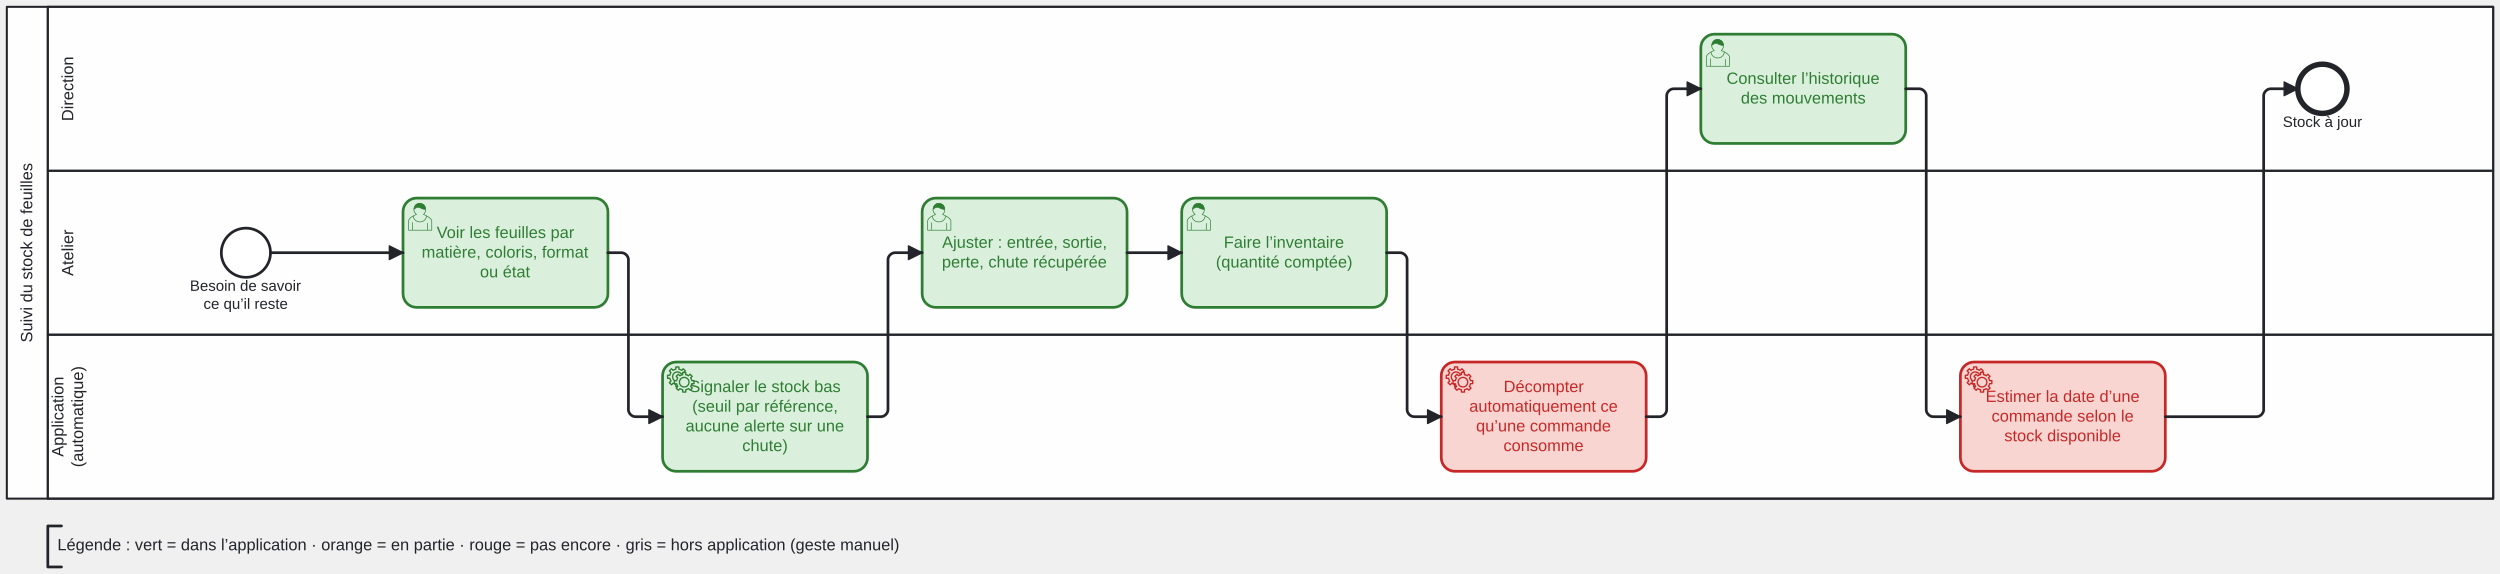
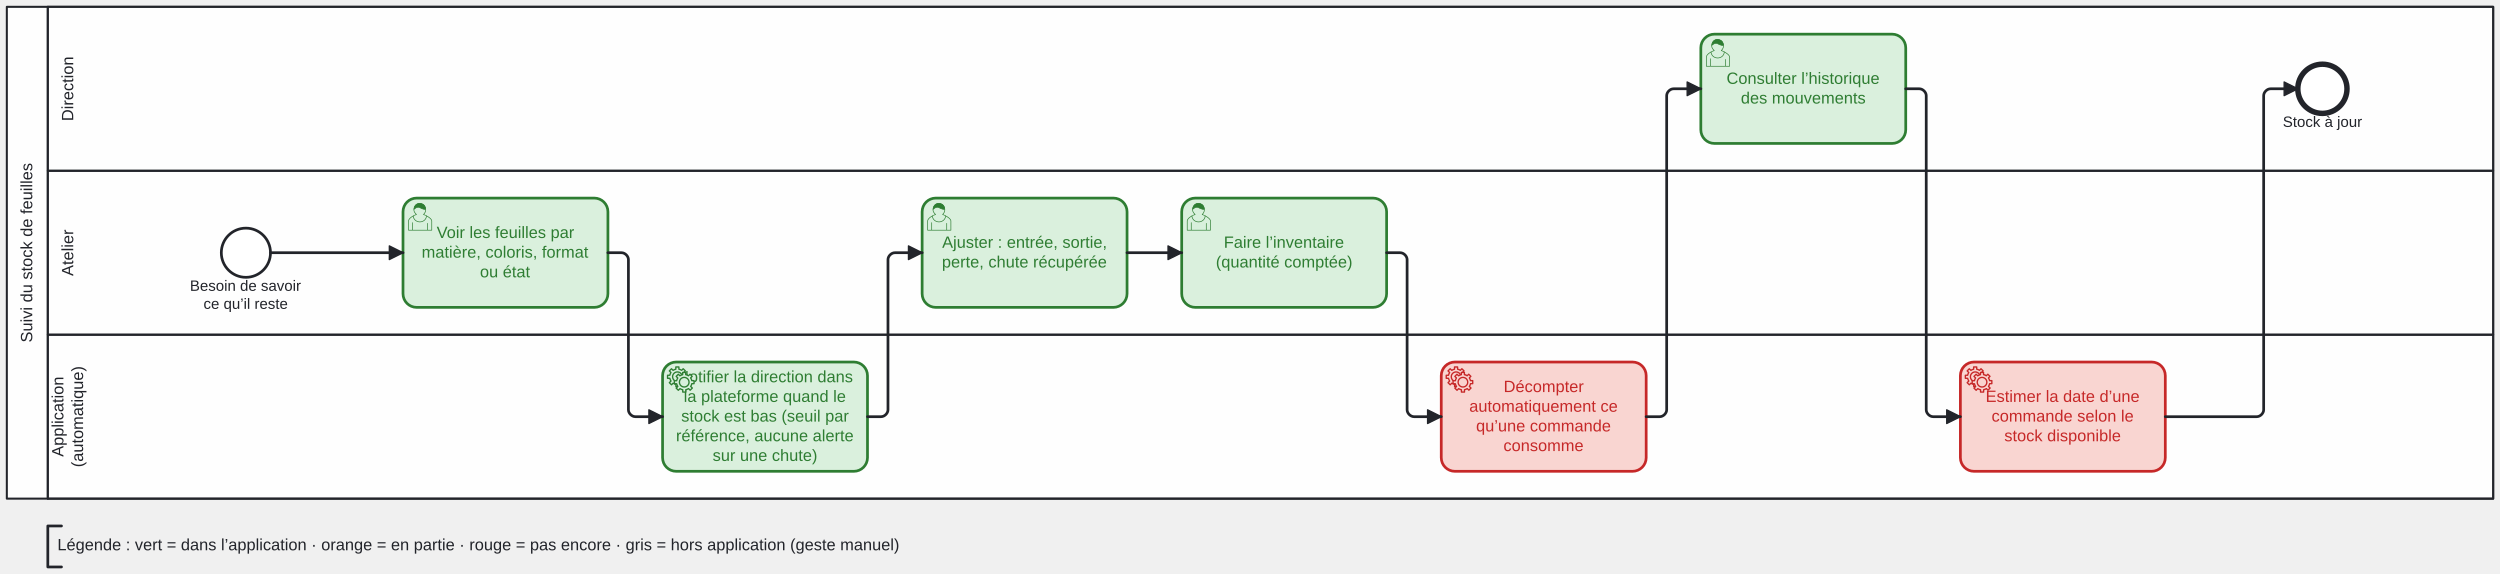
<svg xmlns="http://www.w3.org/2000/svg" width="1830" height="420" viewBox="35 35 1830 420" version="1.1">
  <g class="djs-group">
    <g class="djs-element djs-shape" data-element-id="P12_stock_pool" transform="matrix(1 0 0 1 40 40)" style="display: block;">
      <g class="djs-visual">
        <rect x="0" y="0" width="1820" height="360" rx="0" ry="0" style="stroke-linecap: round; stroke-linejoin: round; stroke: rgb(34, 36, 42); stroke-width: 1.5px; fill: white; fill-opacity: 0.95;" />
        <path style="fill: none; stroke-linecap: round; stroke-linejoin: round; stroke: rgb(34, 36, 42); stroke-width: 1.5px;" d="M30,0L30,360" />
        <text lineHeight="1.2" class="djs-label" transform="matrix(-1.83697e-16 -1 1 -1.83697e-16 0 360)" style="font-family: Arial, sans-serif; font-size: 12px; font-weight: normal; fill: rgb(34, 36, 42);">
          <tspan x="114.297" y="18.6">Suivi du stock de feuilles</tspan>
        </text>
      </g>
      <rect class="djs-hit djs-hit-all" x="0" y="0" width="1820" height="360" style="fill: none; stroke-opacity: 0; stroke: white; stroke-width: 15px;" />
      <rect x="-5" y="-5" rx="4" width="1830" height="370" class="djs-outline" style="fill: none;" />
    </g>
    <g class="djs-children">
      <g class="djs-group">
        <g class="djs-element djs-shape" data-element-id="P12_stock_voie_systeme" transform="matrix(1 0 0 1 70 280)" style="display: block;">
          <g class="djs-visual">
            <rect x="0" y="0" width="1790" height="120" rx="0" ry="0" style="stroke-linecap: round; stroke-linejoin: round; stroke: rgb(34, 36, 42); stroke-width: 1.5px; fill: white; fill-opacity: 0.25;" />
            <text lineHeight="1.2" class="djs-label" transform="matrix(-1.83697e-16 -1 1 -1.83697e-16 0 120)" style="font-family: Arial, sans-serif; font-size: 12px; font-weight: normal; fill: rgb(34, 36, 42);">
              <tspan x="30.641" y="11.4">Application </tspan>
              <tspan x="22.977" y="25.8">(automatique)</tspan>
            </text>
          </g>
          <rect class="djs-hit djs-hit-all" x="0" y="0" width="1790" height="120" style="fill: none; stroke-opacity: 0; stroke: white; stroke-width: 15px;" />
          <rect x="-5" y="-5" rx="4" width="1800" height="130" class="djs-outline" style="fill: none;" />
        </g>
      </g>
      <g class="djs-group">
        <g class="djs-element djs-shape" data-element-id="P12_stock_voie_atelier" transform="matrix(1 0 0 1 70 160)" style="display: block;">
          <g class="djs-visual">
            <rect x="0" y="0" width="1790" height="120" rx="0" ry="0" style="stroke-linecap: round; stroke-linejoin: round; stroke: rgb(34, 36, 42); stroke-width: 1.5px; fill: white; fill-opacity: 0.25;" />
            <text lineHeight="1.2" class="djs-label" transform="matrix(-1.83697e-16 -1 1 -1.83697e-16 0 120)" style="font-family: Arial, sans-serif; font-size: 12px; font-weight: normal; fill: rgb(34, 36, 42);">
              <tspan x="42.991" y="18.6">Atelier</tspan>
            </text>
          </g>
          <rect class="djs-hit djs-hit-all" x="0" y="0" width="1790" height="120" style="fill: none; stroke-opacity: 0; stroke: white; stroke-width: 15px;" />
          <rect x="-5" y="-5" rx="4" width="1800" height="130" class="djs-outline" style="fill: none;" />
        </g>
      </g>
      <g class="djs-group">
        <g class="djs-element djs-shape" data-element-id="P12_stock_voie_direction" transform="matrix(1 0 0 1 70 40)" style="display: block;">
          <g class="djs-visual">
            <rect x="0" y="0" width="1790" height="120" rx="0" ry="0" style="stroke-linecap: round; stroke-linejoin: round; stroke: rgb(34, 36, 42); stroke-width: 1.5px; fill: white; fill-opacity: 0.25;" />
            <text lineHeight="1.2" class="djs-label" transform="matrix(-1.83697e-16 -1 1 -1.83697e-16 0 120)" style="font-family: Arial, sans-serif; font-size: 12px; font-weight: normal; fill: rgb(34, 36, 42);">
              <tspan x="36.32" y="18.6">Direction</tspan>
            </text>
          </g>
          <rect class="djs-hit djs-hit-all" x="0" y="0" width="1790" height="120" style="fill: none; stroke-opacity: 0; stroke: white; stroke-width: 15px;" />
          <rect x="-5" y="-5" rx="4" width="1800" height="130" class="djs-outline" style="fill: none;" />
        </g>
      </g>
      <g class="djs-group">
        <g class="djs-element djs-shape" data-element-id="P12_stock_d" transform="matrix(1 0 0 1 197 202)" style="display: block;">
          <g class="djs-visual">
            <circle cx="18" cy="18" r="18" style="stroke-linecap: round; stroke-linejoin: round; stroke: rgb(34, 36, 42); stroke-width: 2px; fill: white; fill-opacity: 0.95;" />
          </g>
          <rect class="djs-hit djs-hit-all" x="0" y="0" width="36" height="36" style="fill: none; stroke-opacity: 0; stroke: white; stroke-width: 15px;" />
          <circle cx="18" cy="18" r="23" class="djs-outline" style="fill: none;" />
        </g>
      </g>
      <g class="djs-group">
        <g class="djs-element djs-shape" data-element-id="P12_stock_d_label" transform="matrix(1 0 0 1 174 238)" style="display: block;">
          <g class="djs-visual">
            <text lineHeight="1.2" class="djs-label" style="font-family: Arial, sans-serif; font-size: 11px; font-weight: normal; fill: rgb(34, 36, 42);">
              <tspan x="0" y="9.9">Besoin de savoir </tspan>
              <tspan x="9.948" y="23.1">ce qu’il reste</tspan>
            </text>
          </g>
          <rect class="djs-hit djs-hit-all" x="0" y="0" width="82" height="27" style="fill: none; stroke-opacity: 0; stroke: white; stroke-width: 15px;" />
          <rect x="-5" y="-5" rx="4" width="92" height="37" class="djs-outline" style="fill: none;" />
        </g>
      </g>
      <g class="djs-group">
        <g class="djs-element djs-shape" data-element-id="P12_stock_t1" transform="matrix(1 0 0 1 330 180)" style="display: block;">
          <g class="djs-visual">
            <rect x="0" y="0" width="150" height="80" rx="10" ry="10" style="stroke-linecap: round; stroke-linejoin: round; stroke: rgb(46, 125, 50); stroke-width: 2px; fill: rgb(216, 240, 220); fill-opacity: 0.95;" />
            <text lineHeight="1.2" class="djs-label" style="font-family: Arial, sans-serif; font-size: 12px; font-weight: normal; fill: rgb(46, 125, 50);">
              <tspan x="24.64" y="29.2">Voir les feuilles par </tspan>
              <tspan x="13.65" y="43.6">matière, coloris, format </tspan>
              <tspan x="56.318" y="58">ou état</tspan>
            </text>
            <path d="m 15,12 c 0.909,-0.845 1.594,-2.049 1.594,-3.385 0,-2.554 -1.805,-4.622 -4.357,-4.622 -2.552,0 -4.288,2.068 -4.288,4.622 0,1.348 0.974,2.562 1.896,3.405 -0.529,0.187 -5.669,2.097 -5.794,4.756 v 6.718 h 17 v -6.718 c 0,-2.298 -5.528,-4.595 -6.051,-4.776 zm -8,6 l 0,5.5 m 11,0 l 0,-5" style="fill: rgb(216, 240, 220); stroke-linecap: round; stroke-linejoin: round; stroke: rgb(46, 125, 50); stroke-width: 0.5px;" />
            <path d="m 15,12 m 2.162,1.009 c 0,2.447 -2.158,4.431 -4.821,4.431 -2.665,0 -4.822,-1.981 -4.822,-4.431 " style="fill: rgb(216, 240, 220); stroke-linecap: round; stroke-linejoin: round; stroke: rgb(46, 125, 50); stroke-width: 0.5px;" />
            <path d="m 15,12 m -6.9,-3.80 c 0,0 2.251,-2.358 4.274,-1.177 2.024,1.181 4.221,1.537 4.124,0.965 -0.098,-0.57 -0.117,-3.791 -4.191,-4.136 -3.575,0.001 -4.208,3.367 -4.207,4.348 z" style="fill: rgb(46, 125, 50); stroke-linecap: round; stroke-linejoin: round; stroke: rgb(46, 125, 50); stroke-width: 0.5px;" />
          </g>
          <rect class="djs-hit djs-hit-all" x="0" y="0" width="150" height="80" style="fill: none; stroke-opacity: 0; stroke: white; stroke-width: 15px;" />
          <rect x="-5" y="-5" rx="14" width="160" height="90" class="djs-outline" style="fill: none;" />
        </g>
      </g>
      <g class="djs-group">
        <g class="djs-element djs-shape" data-element-id="P12_stock_t2" transform="matrix(1 0 0 1 520 300)" style="display: block;">
          <g class="djs-visual">
            <rect x="0" y="0" width="150" height="80" rx="10" ry="10" style="stroke-linecap: round; stroke-linejoin: round; stroke: rgb(46, 125, 50); stroke-width: 2px; fill: rgb(216, 240, 220); fill-opacity: 0.95;" />
            <text lineHeight="1.2" class="djs-label" style="font-family: Arial, sans-serif; font-size: 12px; font-weight: normal; fill: rgb(46, 125, 50);">
-               <tspan x="19.633" y="22">Signaler le stock bas </tspan>
-               <tspan x="21.641" y="36.4">(seuil par référence, </tspan>
-               <tspan x="16.797" y="50.8">aucune alerte sur une </tspan>
-               <tspan x="58.32" y="65.2">chute)</tspan>
+               <tspan x="10.633" y="14.8">Notifier la direction dans</tspan>
+               <tspan x="15.464" y="29.2">la plateforme quand le </tspan>
+               <tspan x="13.639" y="43.6">stock est bas (seuil par </tspan>
+               <tspan x="9.795" y="58">référence, aucune alerte </tspan>
+               <tspan x="36.641" y="72.4">sur une chute)</tspan>
            </text>
            <circle cx="5" cy="5" r="5" transform="translate(6, 6)" style="stroke-linecap: round; stroke-linejoin: round; stroke: none; stroke-width: 2px; fill: rgb(216, 240, 220);" />
            <path d="m 12,18 v -1.713 c 0.352,-0.07 0.704,-0.178 1.048,-0.321 0.344,-0.145 0.666,-0.321 0.966,-0.521 l 1.194,1.18 1.567,-1.577 -1.195,-1.18 c 0.403,-0.614 0.683,-1.299 0.825,-2.018 l 1.622,-0.01 v -2.22 l -1.637,0.01 c -0.073,-0.352 -0.178,-0.7 -0.324,-1.044 -0.145,-0.344 -0.321,-0.664 -0.523,-0.962 l 1.131,-1.136 -1.583,-1.563 -1.13,1.136 c -0.614,-0.401 -1.303,-0.681 -2.023,-0.822 l 0.009,-1.619 h -2.241 l 0.004,1.631 c -0.354,0.074 -0.705,0.18 -1.05,0.324 -0.344,0.144 -0.665,0.321 -0.964,0.52 l -1.17,-1.158 -1.567,1.579 1.168,1.157 c -0.403,0.613 -0.683,1.298 -0.825,2.017 l -1.659,0.003 v 2.222 l 1.672,-0.006 c 0.073,0.351 0.18,0.702 0.324,1.045 0.145,0.344 0.321,0.664 0.523,0.961 l -1.199,1.197 1.584,1.56 1.196,-1.193 c 0.614,0.403 1.303,0.682 2.023,0.823 l 7.19e-4,1.699 h 2.227 z m 0.221,-3.996 c -1.789,0.75 -3.858,-0.093 -4.61,-1.874 -0.752,-1.783 0.091,-3.846 1.88,-4.596 1.788,-0.749 3.857,0.093 4.609,1.874 0.752,1.782 -0.091,3.846 -1.88,4.596 z" style="fill: rgb(216, 240, 220); stroke-linecap: round; stroke-linejoin: round; stroke: rgb(46, 125, 50); stroke-width: 1px;" />
            <circle cx="5" cy="5" r="5" transform="translate(11, 10)" style="stroke-linecap: round; stroke-linejoin: round; stroke: none; stroke-width: 2px; fill: rgb(216, 240, 220);" />
            <path d="m 17,22 v -1.713 c 0.352,-0.07 0.704,-0.178 1.048,-0.321 0.344,-0.145 0.666,-0.321 0.966,-0.521 l 1.194,1.18 1.567,-1.577 -1.195,-1.18 c 0.403,-0.614 0.683,-1.299 0.825,-2.018 l 1.622,-0.01 v -2.22 l -1.637,0.01 c -0.073,-0.352 -0.178,-0.7 -0.324,-1.044 -0.145,-0.344 -0.321,-0.664 -0.523,-0.962 l 1.131,-1.136 -1.583,-1.563 -1.13,1.136 c -0.614,-0.401 -1.303,-0.681 -2.023,-0.822 l 0.009,-1.619 h -2.241 l 0.004,1.631 c -0.354,0.074 -0.705,0.18 -1.05,0.324 -0.344,0.144 -0.665,0.321 -0.964,0.52 l -1.17,-1.158 -1.567,1.579 1.168,1.157 c -0.403,0.613 -0.683,1.298 -0.825,2.017 l -1.659,0.003 v 2.222 l 1.672,-0.006 c 0.073,0.351 0.18,0.702 0.324,1.045 0.145,0.344 0.321,0.664 0.523,0.961 l -1.199,1.197 1.584,1.56 1.196,-1.193 c 0.614,0.403 1.303,0.682 2.023,0.823 l 7.19e-4,1.699 h 2.227 z m 0.221,-3.996 c -1.789,0.75 -3.858,-0.093 -4.61,-1.874 -0.752,-1.783 0.091,-3.846 1.88,-4.596 1.788,-0.749 3.857,0.093 4.609,1.874 0.752,1.782 -0.091,3.846 -1.88,4.596 z" style="fill: rgb(216, 240, 220); stroke-linecap: round; stroke-linejoin: round; stroke: rgb(46, 125, 50); stroke-width: 1px;" />
          </g>
          <rect class="djs-hit djs-hit-all" x="0" y="0" width="150" height="80" style="fill: none; stroke-opacity: 0; stroke: white; stroke-width: 15px;" />
          <rect x="-5" y="-5" rx="14" width="160" height="90" class="djs-outline" style="fill: none;" />
        </g>
      </g>
      <g class="djs-group">
        <g class="djs-element djs-shape" data-element-id="P12_stock_t3" transform="matrix(1 0 0 1 710 180)" style="display: block;">
          <g class="djs-visual">
            <rect x="0" y="0" width="150" height="80" rx="10" ry="10" style="stroke-linecap: round; stroke-linejoin: round; stroke: rgb(46, 125, 50); stroke-width: 2px; fill: rgb(216, 240, 220); fill-opacity: 0.95;" />
            <text lineHeight="1.2" class="djs-label" style="font-family: Arial, sans-serif; font-size: 12px; font-weight: normal; fill: rgb(46, 125, 50);">
              <tspan x="14.633" y="36.4">Ajuster : entrée, sortie, </tspan>
              <tspan x="14.465" y="50.8">perte, chute récupérée</tspan>
            </text>
            <path d="m 15,12 c 0.909,-0.845 1.594,-2.049 1.594,-3.385 0,-2.554 -1.805,-4.622 -4.357,-4.622 -2.552,0 -4.288,2.068 -4.288,4.622 0,1.348 0.974,2.562 1.896,3.405 -0.529,0.187 -5.669,2.097 -5.794,4.756 v 6.718 h 17 v -6.718 c 0,-2.298 -5.528,-4.595 -6.051,-4.776 zm -8,6 l 0,5.5 m 11,0 l 0,-5" style="fill: rgb(216, 240, 220); stroke-linecap: round; stroke-linejoin: round; stroke: rgb(46, 125, 50); stroke-width: 0.5px;" />
            <path d="m 15,12 m 2.162,1.009 c 0,2.447 -2.158,4.431 -4.821,4.431 -2.665,0 -4.822,-1.981 -4.822,-4.431 " style="fill: rgb(216, 240, 220); stroke-linecap: round; stroke-linejoin: round; stroke: rgb(46, 125, 50); stroke-width: 0.5px;" />
            <path d="m 15,12 m -6.9,-3.80 c 0,0 2.251,-2.358 4.274,-1.177 2.024,1.181 4.221,1.537 4.124,0.965 -0.098,-0.57 -0.117,-3.791 -4.191,-4.136 -3.575,0.001 -4.208,3.367 -4.207,4.348 z" style="fill: rgb(46, 125, 50); stroke-linecap: round; stroke-linejoin: round; stroke: rgb(46, 125, 50); stroke-width: 0.5px;" />
          </g>
          <rect class="djs-hit djs-hit-all" x="0" y="0" width="150" height="80" style="fill: none; stroke-opacity: 0; stroke: white; stroke-width: 15px;" />
          <rect x="-5" y="-5" rx="14" width="160" height="90" class="djs-outline" style="fill: none;" />
        </g>
      </g>
      <g class="djs-group">
        <g class="djs-element djs-shape" data-element-id="P12_stock_t4" transform="matrix(1 0 0 1 900 180)" style="display: block;">
          <g class="djs-visual">
            <rect x="0" y="0" width="150" height="80" rx="10" ry="10" style="stroke-linecap: round; stroke-linejoin: round; stroke: rgb(46, 125, 50); stroke-width: 2px; fill: rgb(216, 240, 220); fill-opacity: 0.95;" />
            <text lineHeight="1.2" class="djs-label" style="font-family: Arial, sans-serif; font-size: 12px; font-weight: normal; fill: rgb(46, 125, 50);">
              <tspan x="30.818" y="36.4">Faire l’inventaire </tspan>
              <tspan x="24.969" y="50.8">(quantité comptée)</tspan>
            </text>
            <path d="m 15,12 c 0.909,-0.845 1.594,-2.049 1.594,-3.385 0,-2.554 -1.805,-4.622 -4.357,-4.622 -2.552,0 -4.288,2.068 -4.288,4.622 0,1.348 0.974,2.562 1.896,3.405 -0.529,0.187 -5.669,2.097 -5.794,4.756 v 6.718 h 17 v -6.718 c 0,-2.298 -5.528,-4.595 -6.051,-4.776 zm -8,6 l 0,5.5 m 11,0 l 0,-5" style="fill: rgb(216, 240, 220); stroke-linecap: round; stroke-linejoin: round; stroke: rgb(46, 125, 50); stroke-width: 0.5px;" />
            <path d="m 15,12 m 2.162,1.009 c 0,2.447 -2.158,4.431 -4.821,4.431 -2.665,0 -4.822,-1.981 -4.822,-4.431 " style="fill: rgb(216, 240, 220); stroke-linecap: round; stroke-linejoin: round; stroke: rgb(46, 125, 50); stroke-width: 0.5px;" />
            <path d="m 15,12 m -6.9,-3.80 c 0,0 2.251,-2.358 4.274,-1.177 2.024,1.181 4.221,1.537 4.124,0.965 -0.098,-0.57 -0.117,-3.791 -4.191,-4.136 -3.575,0.001 -4.208,3.367 -4.207,4.348 z" style="fill: rgb(46, 125, 50); stroke-linecap: round; stroke-linejoin: round; stroke: rgb(46, 125, 50); stroke-width: 0.5px;" />
          </g>
          <rect class="djs-hit djs-hit-all" x="0" y="0" width="150" height="80" style="fill: none; stroke-opacity: 0; stroke: white; stroke-width: 15px;" />
          <rect x="-5" y="-5" rx="14" width="160" height="90" class="djs-outline" style="fill: none;" />
        </g>
      </g>
      <g class="djs-group">
        <g class="djs-element djs-shape" data-element-id="P12_stock_t5" transform="matrix(1 0 0 1 1090 300)" style="display: block;">
          <g class="djs-visual">
            <rect x="0" y="0" width="150" height="80" rx="10" ry="10" style="stroke-linecap: round; stroke-linejoin: round; stroke: rgb(198, 40, 40); stroke-width: 2px; fill: rgb(249, 211, 207); fill-opacity: 0.95;" />
            <text lineHeight="1.2" class="djs-label" style="font-family: Arial, sans-serif; font-size: 12px; font-weight: normal; fill: rgb(198, 40, 40);">
              <tspan x="45.654" y="22">Décompter </tspan>
              <tspan x="20.471" y="36.4">automatiquement ce </tspan>
              <tspan x="25.472" y="50.8">qu’une commande </tspan>
              <tspan x="45.493" y="65.2">consomme</tspan>
            </text>
            <circle cx="5" cy="5" r="5" transform="translate(6, 6)" style="stroke-linecap: round; stroke-linejoin: round; stroke: none; stroke-width: 2px; fill: rgb(249, 211, 207);" />
            <path d="m 12,18 v -1.713 c 0.352,-0.07 0.704,-0.178 1.048,-0.321 0.344,-0.145 0.666,-0.321 0.966,-0.521 l 1.194,1.18 1.567,-1.577 -1.195,-1.18 c 0.403,-0.614 0.683,-1.299 0.825,-2.018 l 1.622,-0.01 v -2.22 l -1.637,0.01 c -0.073,-0.352 -0.178,-0.7 -0.324,-1.044 -0.145,-0.344 -0.321,-0.664 -0.523,-0.962 l 1.131,-1.136 -1.583,-1.563 -1.13,1.136 c -0.614,-0.401 -1.303,-0.681 -2.023,-0.822 l 0.009,-1.619 h -2.241 l 0.004,1.631 c -0.354,0.074 -0.705,0.18 -1.05,0.324 -0.344,0.144 -0.665,0.321 -0.964,0.52 l -1.17,-1.158 -1.567,1.579 1.168,1.157 c -0.403,0.613 -0.683,1.298 -0.825,2.017 l -1.659,0.003 v 2.222 l 1.672,-0.006 c 0.073,0.351 0.18,0.702 0.324,1.045 0.145,0.344 0.321,0.664 0.523,0.961 l -1.199,1.197 1.584,1.56 1.196,-1.193 c 0.614,0.403 1.303,0.682 2.023,0.823 l 7.19e-4,1.699 h 2.227 z m 0.221,-3.996 c -1.789,0.75 -3.858,-0.093 -4.61,-1.874 -0.752,-1.783 0.091,-3.846 1.88,-4.596 1.788,-0.749 3.857,0.093 4.609,1.874 0.752,1.782 -0.091,3.846 -1.88,4.596 z" style="fill: rgb(249, 211, 207); stroke-linecap: round; stroke-linejoin: round; stroke: rgb(198, 40, 40); stroke-width: 1px;" />
            <circle cx="5" cy="5" r="5" transform="translate(11, 10)" style="stroke-linecap: round; stroke-linejoin: round; stroke: none; stroke-width: 2px; fill: rgb(249, 211, 207);" />
            <path d="m 17,22 v -1.713 c 0.352,-0.07 0.704,-0.178 1.048,-0.321 0.344,-0.145 0.666,-0.321 0.966,-0.521 l 1.194,1.18 1.567,-1.577 -1.195,-1.18 c 0.403,-0.614 0.683,-1.299 0.825,-2.018 l 1.622,-0.01 v -2.22 l -1.637,0.01 c -0.073,-0.352 -0.178,-0.7 -0.324,-1.044 -0.145,-0.344 -0.321,-0.664 -0.523,-0.962 l 1.131,-1.136 -1.583,-1.563 -1.13,1.136 c -0.614,-0.401 -1.303,-0.681 -2.023,-0.822 l 0.009,-1.619 h -2.241 l 0.004,1.631 c -0.354,0.074 -0.705,0.18 -1.05,0.324 -0.344,0.144 -0.665,0.321 -0.964,0.52 l -1.17,-1.158 -1.567,1.579 1.168,1.157 c -0.403,0.613 -0.683,1.298 -0.825,2.017 l -1.659,0.003 v 2.222 l 1.672,-0.006 c 0.073,0.351 0.18,0.702 0.324,1.045 0.145,0.344 0.321,0.664 0.523,0.961 l -1.199,1.197 1.584,1.56 1.196,-1.193 c 0.614,0.403 1.303,0.682 2.023,0.823 l 7.19e-4,1.699 h 2.227 z m 0.221,-3.996 c -1.789,0.75 -3.858,-0.093 -4.61,-1.874 -0.752,-1.783 0.091,-3.846 1.88,-4.596 1.788,-0.749 3.857,0.093 4.609,1.874 0.752,1.782 -0.091,3.846 -1.88,4.596 z" style="fill: rgb(249, 211, 207); stroke-linecap: round; stroke-linejoin: round; stroke: rgb(198, 40, 40); stroke-width: 1px;" />
          </g>
          <rect class="djs-hit djs-hit-all" x="0" y="0" width="150" height="80" style="fill: none; stroke-opacity: 0; stroke: white; stroke-width: 15px;" />
          <rect x="-5" y="-5" rx="14" width="160" height="90" class="djs-outline" style="fill: none;" />
        </g>
      </g>
      <g class="djs-group">
        <g class="djs-element djs-shape" data-element-id="P12_stock_t6" transform="matrix(1 0 0 1 1280 60)" style="display: block;">
          <g class="djs-visual">
            <rect x="0" y="0" width="150" height="80" rx="10" ry="10" style="stroke-linecap: round; stroke-linejoin: round; stroke: rgb(46, 125, 50); stroke-width: 2px; fill: rgb(216, 240, 220); fill-opacity: 0.95;" />
            <text lineHeight="1.2" class="djs-label" style="font-family: Arial, sans-serif; font-size: 12px; font-weight: normal; fill: rgb(46, 125, 50);">
              <tspan x="18.81" y="36.4">Consulter l’historique </tspan>
              <tspan x="29.305" y="50.8">des mouvements</tspan>
            </text>
            <path d="m 15,12 c 0.909,-0.845 1.594,-2.049 1.594,-3.385 0,-2.554 -1.805,-4.622 -4.357,-4.622 -2.552,0 -4.288,2.068 -4.288,4.622 0,1.348 0.974,2.562 1.896,3.405 -0.529,0.187 -5.669,2.097 -5.794,4.756 v 6.718 h 17 v -6.718 c 0,-2.298 -5.528,-4.595 -6.051,-4.776 zm -8,6 l 0,5.5 m 11,0 l 0,-5" style="fill: rgb(216, 240, 220); stroke-linecap: round; stroke-linejoin: round; stroke: rgb(46, 125, 50); stroke-width: 0.5px;" />
            <path d="m 15,12 m 2.162,1.009 c 0,2.447 -2.158,4.431 -4.821,4.431 -2.665,0 -4.822,-1.981 -4.822,-4.431 " style="fill: rgb(216, 240, 220); stroke-linecap: round; stroke-linejoin: round; stroke: rgb(46, 125, 50); stroke-width: 0.5px;" />
            <path d="m 15,12 m -6.9,-3.80 c 0,0 2.251,-2.358 4.274,-1.177 2.024,1.181 4.221,1.537 4.124,0.965 -0.098,-0.57 -0.117,-3.791 -4.191,-4.136 -3.575,0.001 -4.208,3.367 -4.207,4.348 z" style="fill: rgb(46, 125, 50); stroke-linecap: round; stroke-linejoin: round; stroke: rgb(46, 125, 50); stroke-width: 0.5px;" />
          </g>
          <rect class="djs-hit djs-hit-all" x="0" y="0" width="150" height="80" style="fill: none; stroke-opacity: 0; stroke: white; stroke-width: 15px;" />
          <rect x="-5" y="-5" rx="14" width="160" height="90" class="djs-outline" style="fill: none;" />
        </g>
      </g>
      <g class="djs-group">
        <g class="djs-element djs-shape" data-element-id="P12_stock_t7" transform="matrix(1 0 0 1 1470 300)" style="display: block;">
          <g class="djs-visual">
            <rect x="0" y="0" width="150" height="80" rx="10" ry="10" style="stroke-linecap: round; stroke-linejoin: round; stroke: rgb(198, 40, 40); stroke-width: 2px; fill: rgb(249, 211, 207); fill-opacity: 0.95;" />
            <text lineHeight="1.2" class="djs-label" style="font-family: Arial, sans-serif; font-size: 12px; font-weight: normal; fill: rgb(198, 40, 40);">
              <tspan x="18.473" y="29.2">Estimer la date d’une </tspan>
              <tspan x="22.809" y="43.6">commande selon le </tspan>
              <tspan x="32.146" y="58">stock disponible</tspan>
            </text>
            <circle cx="5" cy="5" r="5" transform="translate(6, 6)" style="stroke-linecap: round; stroke-linejoin: round; stroke: none; stroke-width: 2px; fill: rgb(249, 211, 207);" />
            <path d="m 12,18 v -1.713 c 0.352,-0.07 0.704,-0.178 1.048,-0.321 0.344,-0.145 0.666,-0.321 0.966,-0.521 l 1.194,1.18 1.567,-1.577 -1.195,-1.18 c 0.403,-0.614 0.683,-1.299 0.825,-2.018 l 1.622,-0.01 v -2.22 l -1.637,0.01 c -0.073,-0.352 -0.178,-0.7 -0.324,-1.044 -0.145,-0.344 -0.321,-0.664 -0.523,-0.962 l 1.131,-1.136 -1.583,-1.563 -1.13,1.136 c -0.614,-0.401 -1.303,-0.681 -2.023,-0.822 l 0.009,-1.619 h -2.241 l 0.004,1.631 c -0.354,0.074 -0.705,0.18 -1.05,0.324 -0.344,0.144 -0.665,0.321 -0.964,0.52 l -1.17,-1.158 -1.567,1.579 1.168,1.157 c -0.403,0.613 -0.683,1.298 -0.825,2.017 l -1.659,0.003 v 2.222 l 1.672,-0.006 c 0.073,0.351 0.18,0.702 0.324,1.045 0.145,0.344 0.321,0.664 0.523,0.961 l -1.199,1.197 1.584,1.56 1.196,-1.193 c 0.614,0.403 1.303,0.682 2.023,0.823 l 7.19e-4,1.699 h 2.227 z m 0.221,-3.996 c -1.789,0.75 -3.858,-0.093 -4.61,-1.874 -0.752,-1.783 0.091,-3.846 1.88,-4.596 1.788,-0.749 3.857,0.093 4.609,1.874 0.752,1.782 -0.091,3.846 -1.88,4.596 z" style="fill: rgb(249, 211, 207); stroke-linecap: round; stroke-linejoin: round; stroke: rgb(198, 40, 40); stroke-width: 1px;" />
            <circle cx="5" cy="5" r="5" transform="translate(11, 10)" style="stroke-linecap: round; stroke-linejoin: round; stroke: none; stroke-width: 2px; fill: rgb(249, 211, 207);" />
            <path d="m 17,22 v -1.713 c 0.352,-0.07 0.704,-0.178 1.048,-0.321 0.344,-0.145 0.666,-0.321 0.966,-0.521 l 1.194,1.18 1.567,-1.577 -1.195,-1.18 c 0.403,-0.614 0.683,-1.299 0.825,-2.018 l 1.622,-0.01 v -2.22 l -1.637,0.01 c -0.073,-0.352 -0.178,-0.7 -0.324,-1.044 -0.145,-0.344 -0.321,-0.664 -0.523,-0.962 l 1.131,-1.136 -1.583,-1.563 -1.13,1.136 c -0.614,-0.401 -1.303,-0.681 -2.023,-0.822 l 0.009,-1.619 h -2.241 l 0.004,1.631 c -0.354,0.074 -0.705,0.18 -1.05,0.324 -0.344,0.144 -0.665,0.321 -0.964,0.52 l -1.17,-1.158 -1.567,1.579 1.168,1.157 c -0.403,0.613 -0.683,1.298 -0.825,2.017 l -1.659,0.003 v 2.222 l 1.672,-0.006 c 0.073,0.351 0.18,0.702 0.324,1.045 0.145,0.344 0.321,0.664 0.523,0.961 l -1.199,1.197 1.584,1.56 1.196,-1.193 c 0.614,0.403 1.303,0.682 2.023,0.823 l 7.19e-4,1.699 h 2.227 z m 0.221,-3.996 c -1.789,0.75 -3.858,-0.093 -4.61,-1.874 -0.752,-1.783 0.091,-3.846 1.88,-4.596 1.788,-0.749 3.857,0.093 4.609,1.874 0.752,1.782 -0.091,3.846 -1.88,4.596 z" style="fill: rgb(249, 211, 207); stroke-linecap: round; stroke-linejoin: round; stroke: rgb(198, 40, 40); stroke-width: 1px;" />
          </g>
          <rect class="djs-hit djs-hit-all" x="0" y="0" width="150" height="80" style="fill: none; stroke-opacity: 0; stroke: white; stroke-width: 15px;" />
          <rect x="-5" y="-5" rx="14" width="160" height="90" class="djs-outline" style="fill: none;" />
        </g>
      </g>
      <g class="djs-group">
        <g class="djs-element djs-shape" data-element-id="P12_stock_f" transform="matrix(1 0 0 1 1717 82)" style="display: block;">
          <g class="djs-visual">
            <circle cx="18" cy="18" r="18" style="stroke-linecap: round; stroke-linejoin: round; stroke: rgb(34, 36, 42); stroke-width: 4px; fill: white; fill-opacity: 0.95;" />
          </g>
          <rect class="djs-hit djs-hit-all" x="0" y="0" width="36" height="36" style="fill: none; stroke-opacity: 0; stroke: white; stroke-width: 15px;" />
          <circle cx="18" cy="18" r="24" class="djs-outline" style="fill: none;" />
        </g>
      </g>
      <g class="djs-group">
        <g class="djs-element djs-shape" data-element-id="P12_stock_f_label" transform="matrix(1 0 0 1 1706 118)" style="display: block;">
          <g class="djs-visual">
            <text lineHeight="1.2" class="djs-label" style="font-family: Arial, sans-serif; font-size: 11px; font-weight: normal; fill: rgb(34, 36, 42);">
              <tspan x="0" y="9.9">Stock à jour</tspan>
            </text>
          </g>
          <rect class="djs-hit djs-hit-all" x="0" y="0" width="59" height="14" style="fill: none; stroke-opacity: 0; stroke: white; stroke-width: 15px;" />
          <rect x="-5" y="-5" rx="4" width="69" height="24" class="djs-outline" style="fill: none;" />
        </g>
      </g>
      <g class="djs-group">
        <g class="djs-element djs-shape" data-element-id="P12_stock_legende" transform="matrix(1 0 0 1 70 420)" style="display: block;">
          <g class="djs-visual">
            <rect x="0" y="0" width="760" height="30" rx="0" ry="0" style="stroke-linecap: round; stroke-linejoin: round; stroke: none; stroke-width: 2px; fill: none;" />
            <path d="m 0, 0 m 10,0 l -10,0 l 0,30 l 10,0" style="fill: none; stroke-linecap: round; stroke-linejoin: round; stroke: rgb(34, 36, 42); stroke-width: 2px;" />
            <text lineHeight="1.2" class="djs-label" style="font-family: Arial, sans-serif; font-size: 12px; font-weight: normal; fill: rgb(34, 36, 42);">
              <tspan x="7" y="17.8">Légende : vert = dans l’application · orange = en partie · rouge = pas encore · gris = hors application (geste manuel)</tspan>
            </text>
          </g>
          <rect class="djs-hit djs-hit-all" x="0" y="0" width="760" height="30" style="fill: none; stroke-opacity: 0; stroke: white; stroke-width: 15px;" />
          <rect x="-5" y="-5" rx="4" width="770" height="40" class="djs-outline" style="fill: none;" />
        </g>
      </g>
      <g class="djs-group">
        <g class="djs-element djs-connection" data-element-id="P12_stock_flux1" style="display: block;">
          <g class="djs-visual">
            <defs>
-               <marker id="marker-di6esd1x2rdcltbdapju3r5gi" viewBox="0 0 20 20" refX="11" refY="10" markerWidth="10" markerHeight="10" orient="auto">
-                 <path d="M 1 5 L 11 10 L 1 15 Z" style="stroke-linecap: round; stroke-linejoin: round; stroke: rgb(34, 36, 42); stroke-width: 1px; fill: rgb(34, 36, 42);" />
-               </marker>
-             </defs>
-             <path data-corner-radius="5" style="fill: none; stroke-linecap: round; stroke-linejoin: round; stroke: rgb(34, 36, 42); stroke-width: 2px; marker-end: url('#marker-di6esd1x2rdcltbdapju3r5gi');" d="M233,220L330,220" />
+               <marker id="marker-815jwo6uiduwad5093g8sxkqk" viewBox="0 0 20 20" refX="11" refY="10" markerWidth="10" markerHeight="10" orient="auto">
+                 <path d="M 1 5 L 11 10 L 1 15 Z" style="stroke-linecap: round; stroke-linejoin: round; stroke: rgb(34, 36, 42); stroke-width: 1px; fill: rgb(34, 36, 42);" />
+               </marker>
+             </defs>
+             <path data-corner-radius="5" style="fill: none; stroke-linecap: round; stroke-linejoin: round; stroke: rgb(34, 36, 42); stroke-width: 2px; marker-end: url('#marker-815jwo6uiduwad5093g8sxkqk');" d="M233,220L330,220" />
          </g>
          <rect x="228" y="215" rx="4" width="107" height="10" class="djs-outline" style="fill: none;" />
          <path d="M233,220L330,220" class="djs-hit djs-hit-stroke" style="fill: none; stroke-opacity: 0; stroke: white; stroke-width: 15px;" />
        </g>
      </g>
      <g class="djs-group">
        <g class="djs-element djs-connection" data-element-id="P12_stock_flux2" style="display: block;">
          <g class="djs-visual">
            <defs>
-               <marker id="marker-aax6vc00gahei82hb9slz63wb" viewBox="0 0 20 20" refX="11" refY="10" markerWidth="10" markerHeight="10" orient="auto">
-                 <path d="M 1 5 L 11 10 L 1 15 Z" style="stroke-linecap: round; stroke-linejoin: round; stroke: rgb(34, 36, 42); stroke-width: 1px; fill: rgb(34, 36, 42);" />
-               </marker>
-             </defs>
-             <path data-corner-radius="5" style="fill: none; stroke-linecap: round; stroke-linejoin: round; stroke: rgb(34, 36, 42); stroke-width: 2px; marker-end: url('#marker-aax6vc00gahei82hb9slz63wb');" d="M480,220L490,220C492.5,220,495,222.5,495,225L495,335C495,337.5,497.5,340,500,340L520,340" />
+               <marker id="marker-6i1wsqoqg3ox529bz2iq28pgz" viewBox="0 0 20 20" refX="11" refY="10" markerWidth="10" markerHeight="10" orient="auto">
+                 <path d="M 1 5 L 11 10 L 1 15 Z" style="stroke-linecap: round; stroke-linejoin: round; stroke: rgb(34, 36, 42); stroke-width: 1px; fill: rgb(34, 36, 42);" />
+               </marker>
+             </defs>
+             <path data-corner-radius="5" style="fill: none; stroke-linecap: round; stroke-linejoin: round; stroke: rgb(34, 36, 42); stroke-width: 2px; marker-end: url('#marker-6i1wsqoqg3ox529bz2iq28pgz');" d="M480,220L490,220C492.5,220,495,222.5,495,225L495,335C495,337.5,497.5,340,500,340L520,340" />
          </g>
          <rect x="475" y="215" rx="4" width="50" height="130" class="djs-outline" style="fill: none;" />
          <path d="M480,220L495,220L495,340L520,340" class="djs-hit djs-hit-stroke" style="fill: none; stroke-opacity: 0; stroke: white; stroke-width: 15px;" />
        </g>
      </g>
      <g class="djs-group">
        <g class="djs-element djs-connection" data-element-id="P12_stock_flux3" style="display: block;">
          <g class="djs-visual">
            <defs>
-               <marker id="marker-4s7x7o0pgm2zwuz8kcotjas4f" viewBox="0 0 20 20" refX="11" refY="10" markerWidth="10" markerHeight="10" orient="auto">
-                 <path d="M 1 5 L 11 10 L 1 15 Z" style="stroke-linecap: round; stroke-linejoin: round; stroke: rgb(34, 36, 42); stroke-width: 1px; fill: rgb(34, 36, 42);" />
-               </marker>
-             </defs>
-             <path data-corner-radius="5" style="fill: none; stroke-linecap: round; stroke-linejoin: round; stroke: rgb(34, 36, 42); stroke-width: 2px; marker-end: url('#marker-4s7x7o0pgm2zwuz8kcotjas4f');" d="M670,340L680,340C682.5,340,685,337.5,685,335L685,225C685,222.5,687.5,220,690,220L710,220" />
+               <marker id="marker-4qodvoyye32ak6v93ptwe5aw4" viewBox="0 0 20 20" refX="11" refY="10" markerWidth="10" markerHeight="10" orient="auto">
+                 <path d="M 1 5 L 11 10 L 1 15 Z" style="stroke-linecap: round; stroke-linejoin: round; stroke: rgb(34, 36, 42); stroke-width: 1px; fill: rgb(34, 36, 42);" />
+               </marker>
+             </defs>
+             <path data-corner-radius="5" style="fill: none; stroke-linecap: round; stroke-linejoin: round; stroke: rgb(34, 36, 42); stroke-width: 2px; marker-end: url('#marker-4qodvoyye32ak6v93ptwe5aw4');" d="M670,340L680,340C682.5,340,685,337.5,685,335L685,225C685,222.5,687.5,220,690,220L710,220" />
          </g>
          <rect x="665" y="215" rx="4" width="50" height="130" class="djs-outline" style="fill: none;" />
          <path d="M670,340L685,340L685,220L710,220" class="djs-hit djs-hit-stroke" style="fill: none; stroke-opacity: 0; stroke: white; stroke-width: 15px;" />
        </g>
      </g>
      <g class="djs-group">
        <g class="djs-element djs-connection" data-element-id="P12_stock_flux4" style="display: block;">
          <g class="djs-visual">
            <defs>
-               <marker id="marker-cc32ha3b14lw6rjqogs3iwi5j" viewBox="0 0 20 20" refX="11" refY="10" markerWidth="10" markerHeight="10" orient="auto">
-                 <path d="M 1 5 L 11 10 L 1 15 Z" style="stroke-linecap: round; stroke-linejoin: round; stroke: rgb(34, 36, 42); stroke-width: 1px; fill: rgb(34, 36, 42);" />
-               </marker>
-             </defs>
-             <path data-corner-radius="5" style="fill: none; stroke-linecap: round; stroke-linejoin: round; stroke: rgb(34, 36, 42); stroke-width: 2px; marker-end: url('#marker-cc32ha3b14lw6rjqogs3iwi5j');" d="M860,220L900,220" />
+               <marker id="marker-2q8ciehgalap2j8obkbmo3nku" viewBox="0 0 20 20" refX="11" refY="10" markerWidth="10" markerHeight="10" orient="auto">
+                 <path d="M 1 5 L 11 10 L 1 15 Z" style="stroke-linecap: round; stroke-linejoin: round; stroke: rgb(34, 36, 42); stroke-width: 1px; fill: rgb(34, 36, 42);" />
+               </marker>
+             </defs>
+             <path data-corner-radius="5" style="fill: none; stroke-linecap: round; stroke-linejoin: round; stroke: rgb(34, 36, 42); stroke-width: 2px; marker-end: url('#marker-2q8ciehgalap2j8obkbmo3nku');" d="M860,220L900,220" />
          </g>
          <rect x="855" y="215" rx="4" width="50" height="10" class="djs-outline" style="fill: none;" />
          <path d="M860,220L900,220" class="djs-hit djs-hit-stroke" style="fill: none; stroke-opacity: 0; stroke: white; stroke-width: 15px;" />
        </g>
      </g>
      <g class="djs-group">
        <g class="djs-element djs-connection" data-element-id="P12_stock_flux5" style="display: block;">
          <g class="djs-visual">
            <defs>
-               <marker id="marker-bseuzw6ppsl9o5vmyt2eb1zpv" viewBox="0 0 20 20" refX="11" refY="10" markerWidth="10" markerHeight="10" orient="auto">
-                 <path d="M 1 5 L 11 10 L 1 15 Z" style="stroke-linecap: round; stroke-linejoin: round; stroke: rgb(34, 36, 42); stroke-width: 1px; fill: rgb(34, 36, 42);" />
-               </marker>
-             </defs>
-             <path data-corner-radius="5" style="fill: none; stroke-linecap: round; stroke-linejoin: round; stroke: rgb(34, 36, 42); stroke-width: 2px; marker-end: url('#marker-bseuzw6ppsl9o5vmyt2eb1zpv');" d="M1050,220L1060,220C1062.5,220,1065,222.5,1065,225L1065,335C1065,337.5,1067.5,340,1070,340L1090,340" />
+               <marker id="marker-4ll5bussn48yjafvtrlxcrlx3" viewBox="0 0 20 20" refX="11" refY="10" markerWidth="10" markerHeight="10" orient="auto">
+                 <path d="M 1 5 L 11 10 L 1 15 Z" style="stroke-linecap: round; stroke-linejoin: round; stroke: rgb(34, 36, 42); stroke-width: 1px; fill: rgb(34, 36, 42);" />
+               </marker>
+             </defs>
+             <path data-corner-radius="5" style="fill: none; stroke-linecap: round; stroke-linejoin: round; stroke: rgb(34, 36, 42); stroke-width: 2px; marker-end: url('#marker-4ll5bussn48yjafvtrlxcrlx3');" d="M1050,220L1060,220C1062.5,220,1065,222.5,1065,225L1065,335C1065,337.5,1067.5,340,1070,340L1090,340" />
          </g>
          <rect x="1045" y="215" rx="4" width="50" height="130" class="djs-outline" style="fill: none;" />
          <path d="M1050,220L1065,220L1065,340L1090,340" class="djs-hit djs-hit-stroke" style="fill: none; stroke-opacity: 0; stroke: white; stroke-width: 15px;" />
        </g>
      </g>
      <g class="djs-group">
        <g class="djs-element djs-connection" data-element-id="P12_stock_flux6" style="display: block;">
          <g class="djs-visual">
            <defs>
-               <marker id="marker-3kndr1hmo8hesobkcj3ncxrmt" viewBox="0 0 20 20" refX="11" refY="10" markerWidth="10" markerHeight="10" orient="auto">
-                 <path d="M 1 5 L 11 10 L 1 15 Z" style="stroke-linecap: round; stroke-linejoin: round; stroke: rgb(34, 36, 42); stroke-width: 1px; fill: rgb(34, 36, 42);" />
-               </marker>
-             </defs>
-             <path data-corner-radius="5" style="fill: none; stroke-linecap: round; stroke-linejoin: round; stroke: rgb(34, 36, 42); stroke-width: 2px; marker-end: url('#marker-3kndr1hmo8hesobkcj3ncxrmt');" d="M1240,340L1250,340C1252.5,340,1255,337.5,1255,335L1255,105C1255,102.5,1257.5,100,1260,100L1280,100" />
+               <marker id="marker-deki7vn5c5vdrtu8t2pwe5ck3" viewBox="0 0 20 20" refX="11" refY="10" markerWidth="10" markerHeight="10" orient="auto">
+                 <path d="M 1 5 L 11 10 L 1 15 Z" style="stroke-linecap: round; stroke-linejoin: round; stroke: rgb(34, 36, 42); stroke-width: 1px; fill: rgb(34, 36, 42);" />
+               </marker>
+             </defs>
+             <path data-corner-radius="5" style="fill: none; stroke-linecap: round; stroke-linejoin: round; stroke: rgb(34, 36, 42); stroke-width: 2px; marker-end: url('#marker-deki7vn5c5vdrtu8t2pwe5ck3');" d="M1240,340L1250,340C1252.5,340,1255,337.5,1255,335L1255,105C1255,102.5,1257.5,100,1260,100L1280,100" />
          </g>
          <rect x="1235" y="95" rx="4" width="50" height="250" class="djs-outline" style="fill: none;" />
          <path d="M1240,340L1255,340L1255,100L1280,100" class="djs-hit djs-hit-stroke" style="fill: none; stroke-opacity: 0; stroke: white; stroke-width: 15px;" />
        </g>
      </g>
      <g class="djs-group">
        <g class="djs-element djs-connection" data-element-id="P12_stock_flux7" style="display: block;">
          <g class="djs-visual">
            <defs>
-               <marker id="marker-5fri09wrfduez0dclma11udw5" viewBox="0 0 20 20" refX="11" refY="10" markerWidth="10" markerHeight="10" orient="auto">
-                 <path d="M 1 5 L 11 10 L 1 15 Z" style="stroke-linecap: round; stroke-linejoin: round; stroke: rgb(34, 36, 42); stroke-width: 1px; fill: rgb(34, 36, 42);" />
-               </marker>
-             </defs>
-             <path data-corner-radius="5" style="fill: none; stroke-linecap: round; stroke-linejoin: round; stroke: rgb(34, 36, 42); stroke-width: 2px; marker-end: url('#marker-5fri09wrfduez0dclma11udw5');" d="M1430,100L1440,100C1442.5,100,1445,102.5,1445,105L1445,335C1445,337.5,1447.5,340,1450,340L1470,340" />
+               <marker id="marker-9imtbkrha40utheek4vebrb1x" viewBox="0 0 20 20" refX="11" refY="10" markerWidth="10" markerHeight="10" orient="auto">
+                 <path d="M 1 5 L 11 10 L 1 15 Z" style="stroke-linecap: round; stroke-linejoin: round; stroke: rgb(34, 36, 42); stroke-width: 1px; fill: rgb(34, 36, 42);" />
+               </marker>
+             </defs>
+             <path data-corner-radius="5" style="fill: none; stroke-linecap: round; stroke-linejoin: round; stroke: rgb(34, 36, 42); stroke-width: 2px; marker-end: url('#marker-9imtbkrha40utheek4vebrb1x');" d="M1430,100L1440,100C1442.5,100,1445,102.5,1445,105L1445,335C1445,337.5,1447.5,340,1450,340L1470,340" />
          </g>
          <rect x="1425" y="95" rx="4" width="50" height="250" class="djs-outline" style="fill: none;" />
          <path d="M1430,100L1445,100L1445,340L1470,340" class="djs-hit djs-hit-stroke" style="fill: none; stroke-opacity: 0; stroke: white; stroke-width: 15px;" />
        </g>
      </g>
      <g class="djs-group">
        <g class="djs-element djs-connection" data-element-id="P12_stock_flux8" style="display: block;">
          <g class="djs-visual">
            <defs>
-               <marker id="marker-8o627mpykialj2u5x4yqw5o3s" viewBox="0 0 20 20" refX="11" refY="10" markerWidth="10" markerHeight="10" orient="auto">
-                 <path d="M 1 5 L 11 10 L 1 15 Z" style="stroke-linecap: round; stroke-linejoin: round; stroke: rgb(34, 36, 42); stroke-width: 1px; fill: rgb(34, 36, 42);" />
-               </marker>
-             </defs>
-             <path data-corner-radius="5" style="fill: none; stroke-linecap: round; stroke-linejoin: round; stroke: rgb(34, 36, 42); stroke-width: 2px; marker-end: url('#marker-8o627mpykialj2u5x4yqw5o3s');" d="M1620,340L1687,340C1689.5,340,1692,337.5,1692,335L1692,105C1692,102.5,1694.5,100,1697,100L1717,100" />
+               <marker id="marker-59vvqxen4drfdhbky0ui09yhc" viewBox="0 0 20 20" refX="11" refY="10" markerWidth="10" markerHeight="10" orient="auto">
+                 <path d="M 1 5 L 11 10 L 1 15 Z" style="stroke-linecap: round; stroke-linejoin: round; stroke: rgb(34, 36, 42); stroke-width: 1px; fill: rgb(34, 36, 42);" />
+               </marker>
+             </defs>
+             <path data-corner-radius="5" style="fill: none; stroke-linecap: round; stroke-linejoin: round; stroke: rgb(34, 36, 42); stroke-width: 2px; marker-end: url('#marker-59vvqxen4drfdhbky0ui09yhc');" d="M1620,340L1687,340C1689.5,340,1692,337.5,1692,335L1692,105C1692,102.5,1694.5,100,1697,100L1717,100" />
          </g>
          <rect x="1615" y="95" rx="4" width="107" height="250" class="djs-outline" style="fill: none;" />
          <path d="M1620,340L1692,340L1692,100L1717,100" class="djs-hit djs-hit-stroke" style="fill: none; stroke-opacity: 0; stroke: white; stroke-width: 15px;" />
        </g>
      </g>
    </g>
  </g>
</svg>
